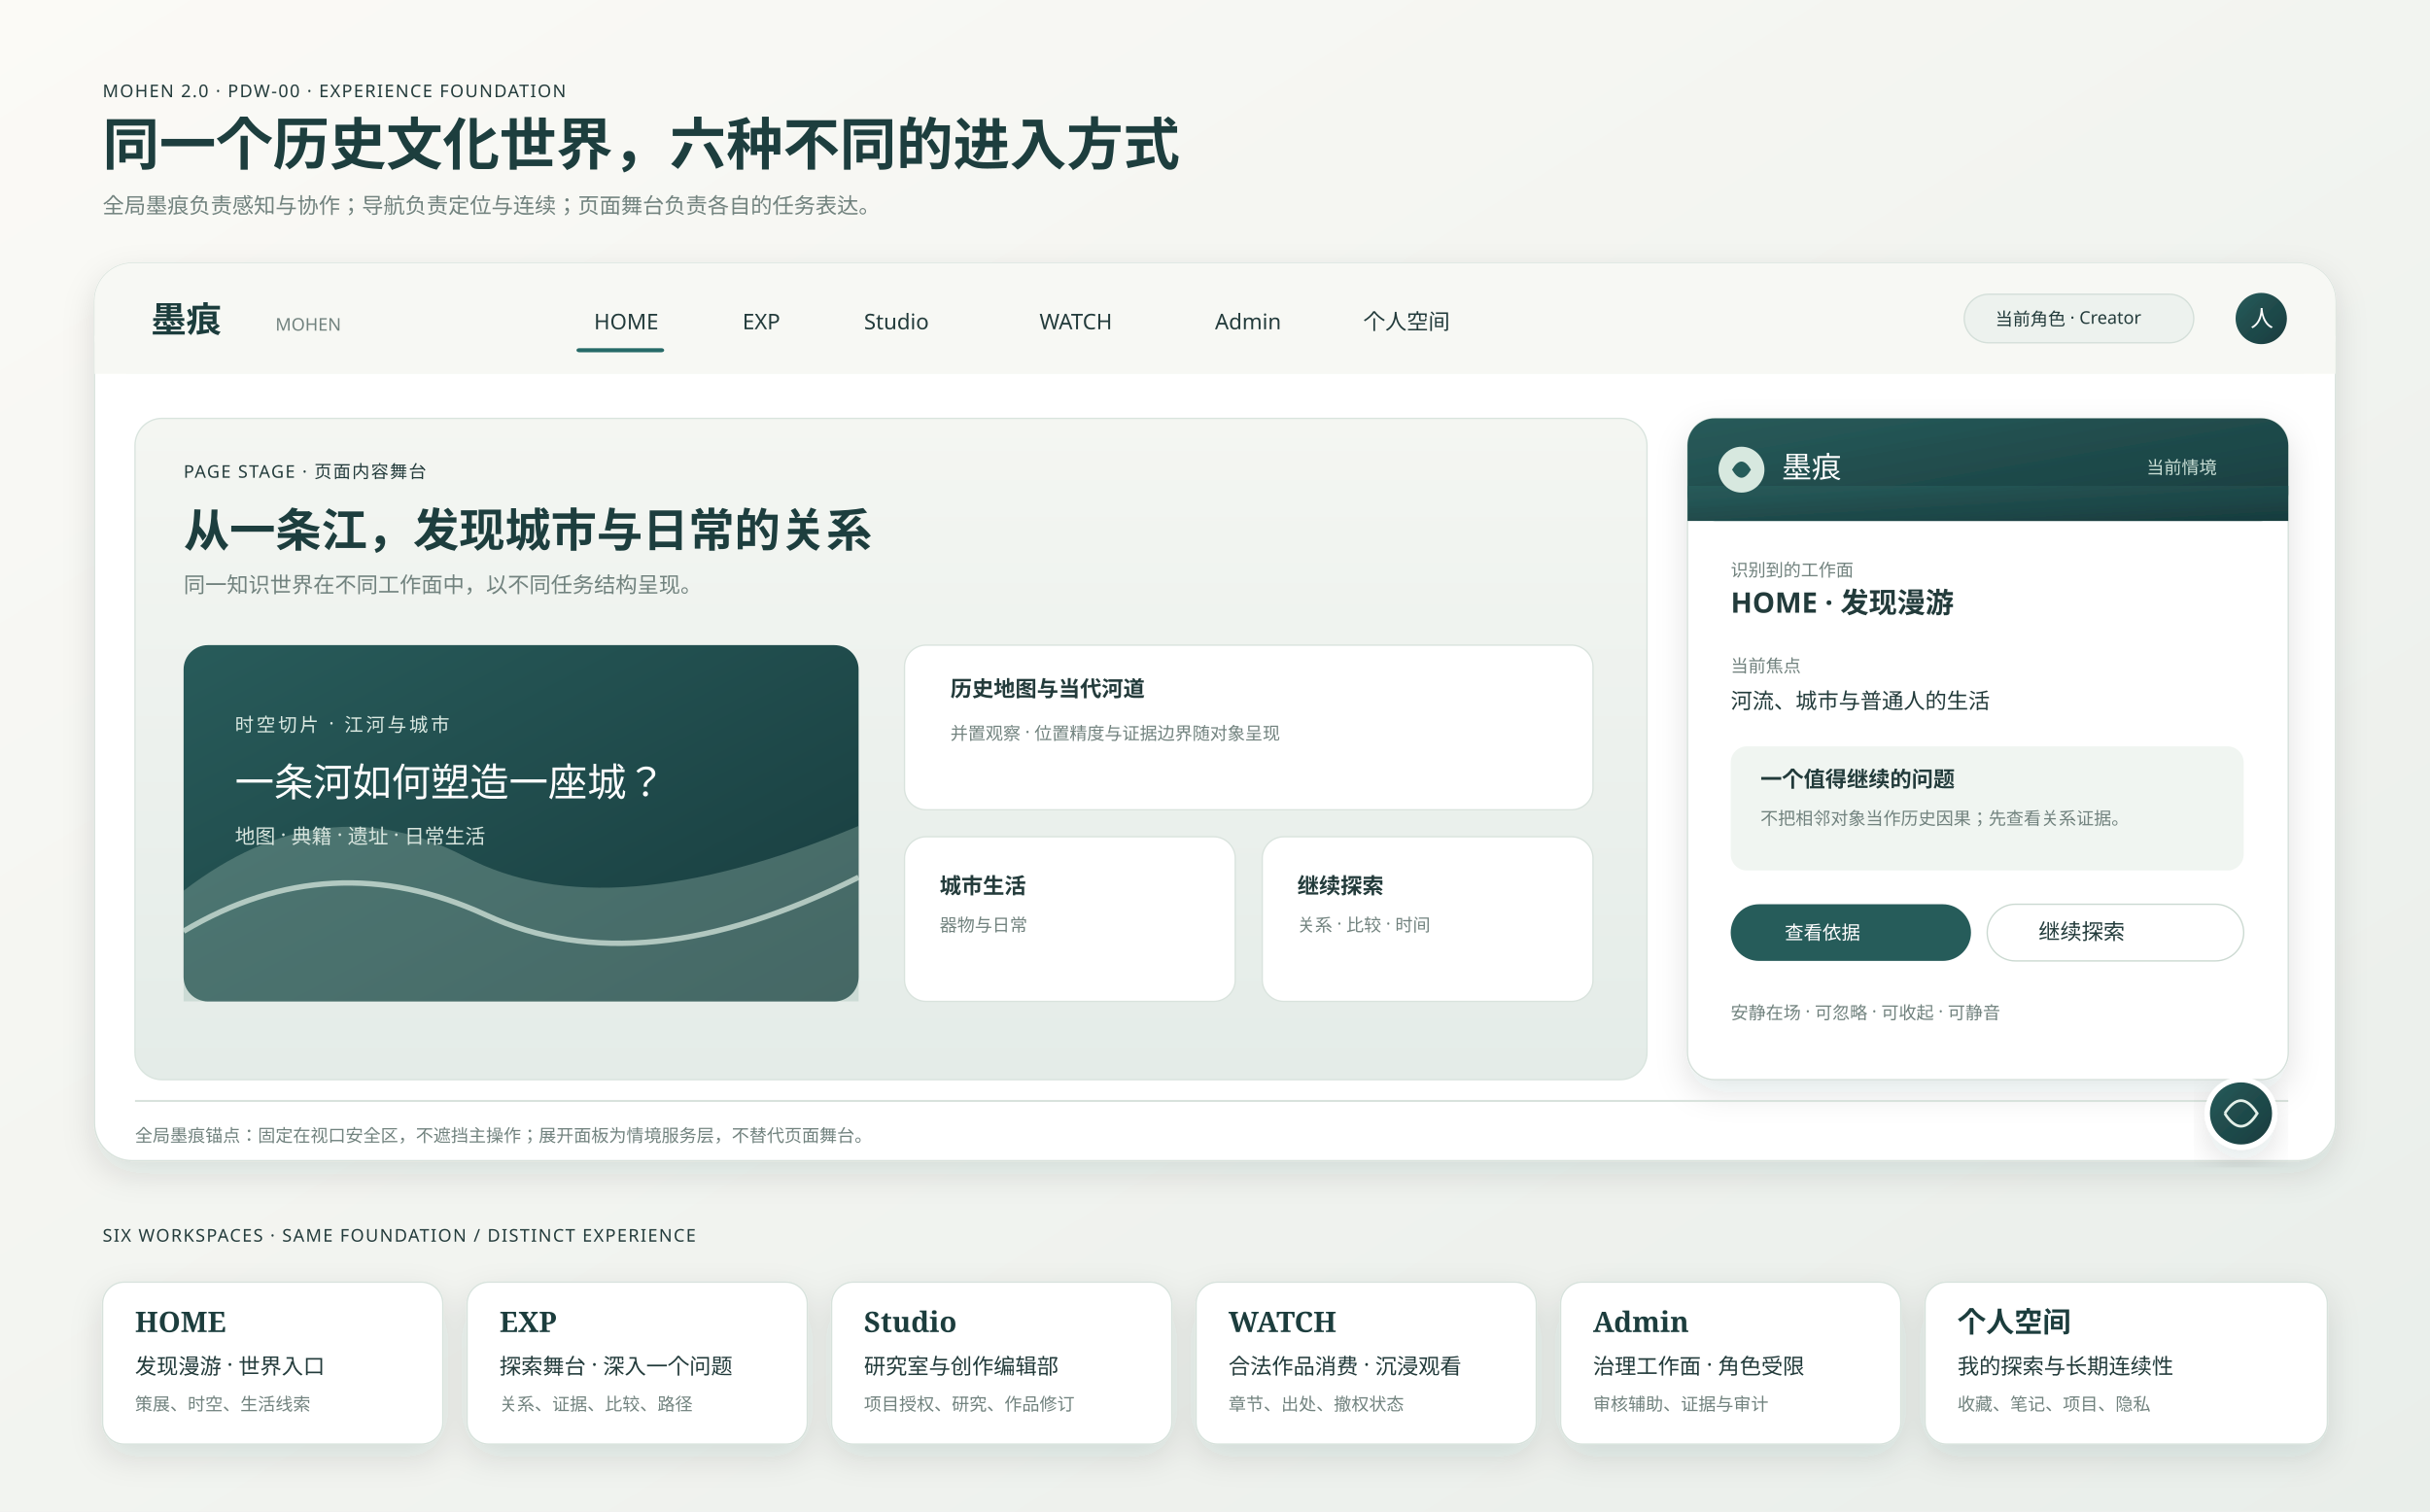
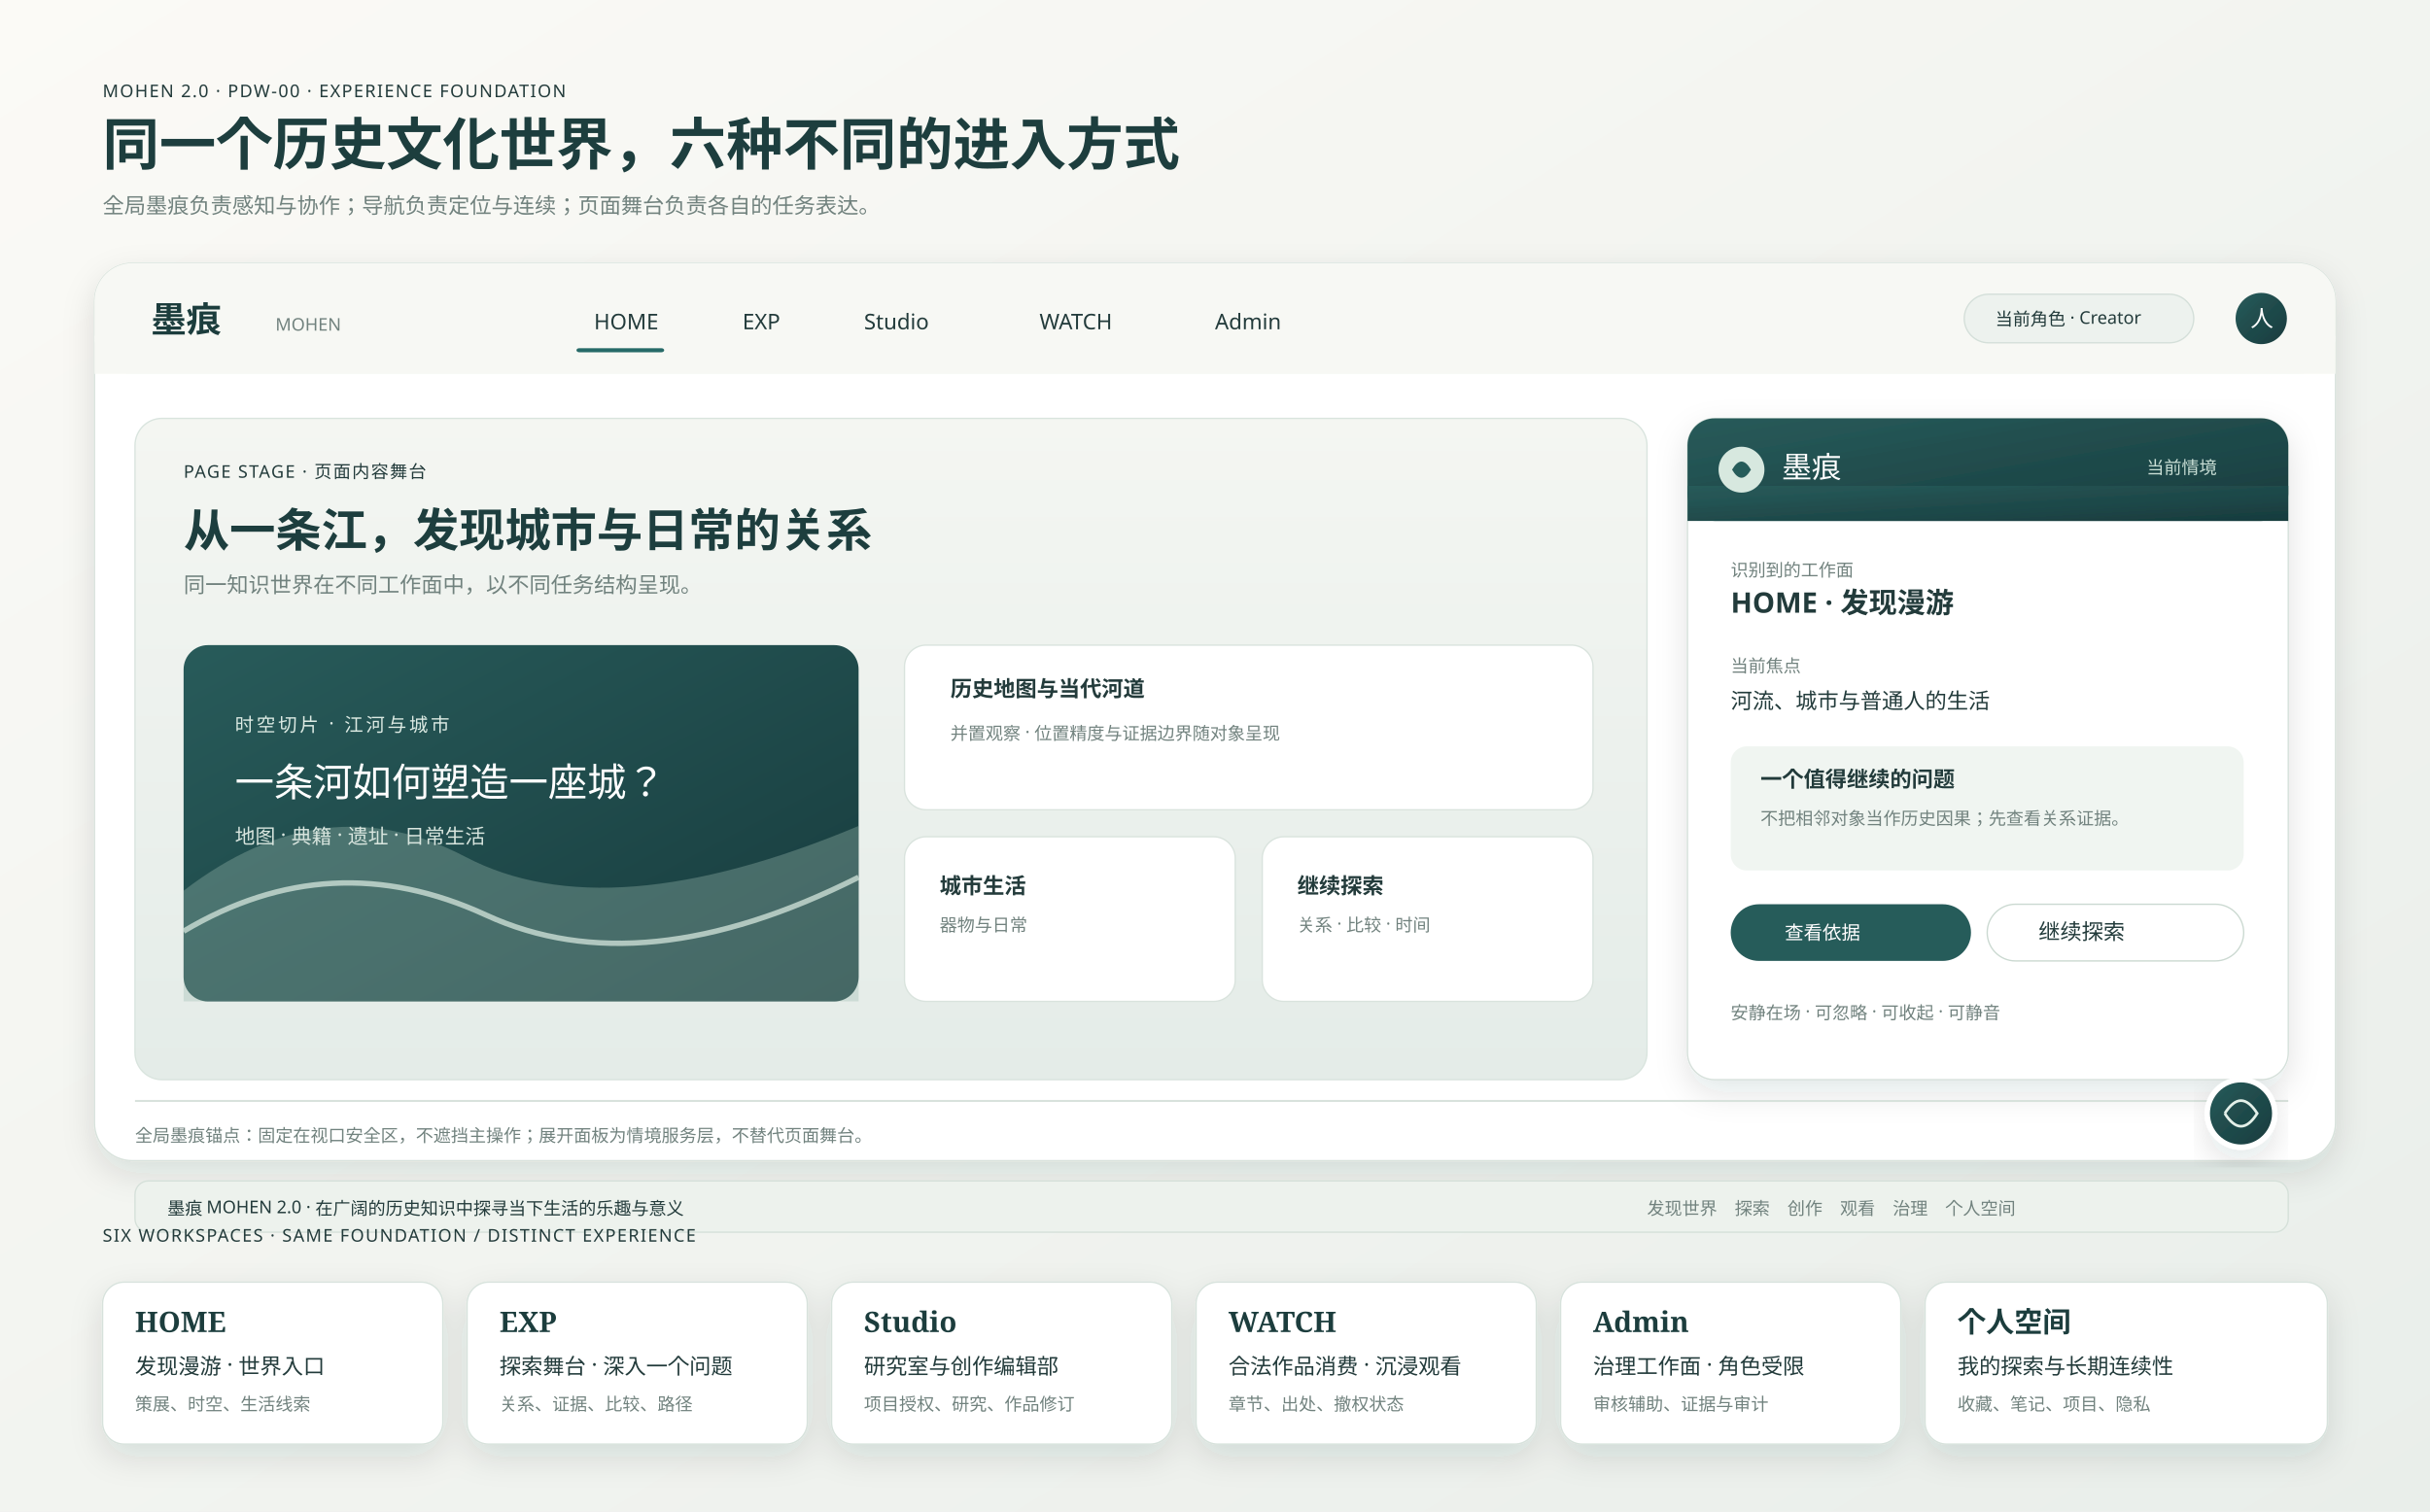
<svg xmlns="http://www.w3.org/2000/svg" width="1800" height="1120" viewBox="0 0 1800 1120" role="img" aria-labelledby="title desc">
  <defs>
    <linearGradient id="paper" x2="1" y2="1">
      <stop stop-color="#fbfaf6" />
      <stop offset="1" stop-color="#e9eeea" />
    </linearGradient>
    <linearGradient id="teal" x2="1" y2="1">
      <stop stop-color="#285b5a" />
      <stop offset="1" stop-color="#173b3d" />
    </linearGradient>
    <linearGradient id="mist" x2="0" y2="1">
      <stop stop-color="#f4f6f2" />
      <stop offset="1" stop-color="#e4ece8" />
    </linearGradient>
    <filter id="shadow" x="-20%" y="-20%" width="140%" height="150%">
      <feDropShadow dx="0" dy="9" stdDeviation="12" flood-color="#183a38" flood-opacity=".12" />
    </filter>
    <style>
 .cn{font-family:"Noto Sans SC","Microsoft YaHei",sans-serif;fill:#233b3b}.serif{font-family:"Noto Serif SC","Songti SC",serif;fill:#1d3e3e}.muted{fill:#71827e}.tiny{font-size:13px}.small{font-size:16px}.mid{font-size:21px}.large{font-size:30px;font-weight:600}.pill{font-size:13px;letter-spacing:1px}.line{stroke:#cbd8d2;stroke-width:1.5}
 </style>
  </defs>
  <rect width="1800" height="1120" fill="url(#paper)" />
  <text x="76" y="72" class="cn pill" fill="#4b7771">MOHEN 2.0 · PDW-00 · EXPERIENCE FOUNDATION</text>
  <text x="76" y="122" class="serif" font-size="42" font-weight="600">同一个历史文化世界，六种不同的进入方式</text>
  <text x="76" y="158" class="cn small muted">全局墨痕负责感知与协作；导航负责定位与连续；页面舞台负责各自的任务表达。</text>
  <g filter="url(#shadow)">
    <rect x="70" y="195" width="1660" height="665" rx="28" fill="#fff" stroke="#d8e2dc" />
    <rect x="70" y="195" width="1660" height="82" rx="28" fill="#f7f8f4" />
    <path d="M70 249V277H1730V249" fill="#f7f8f4" />
    <text x="112" y="246" class="serif" font-size="26" font-weight="600">墨痕</text>
    <text x="204" y="245" class="cn tiny muted">MOHEN</text>
    <g class="cn small">
      <text x="440" y="244">HOME</text>
      <text x="550" y="244">EXP</text>
      <text x="640" y="244">Studio</text>
      <text x="770" y="244">WATCH</text>
      <text x="900" y="244">Admin</text>
-       <text x="1010" y="244">个人空间</text>
    </g>
    <rect x="427" y="258" width="65" height="3" rx="2" fill="#286b68" />
    <rect x="1455" y="218" width="170" height="36" rx="18" fill="#edf2ee" stroke="#d4dfd9" />
    <text x="1478" y="241" class="cn tiny">当前角色 · Creator</text>
    <circle cx="1675" cy="236" r="19" fill="url(#teal)" />
    <text x="1667" y="242" fill="#fff" font-size="17" font-family="sans-serif">人</text>
  </g>
  <g>
    <rect x="100" y="310" width="1120" height="490" rx="20" fill="url(#mist)" stroke="#d9e4de" />
    <text x="136" y="354" class="cn pill" fill="#4c7771">PAGE STAGE · 页面内容舞台</text>
    <text x="136" y="405" class="serif" font-size="34" font-weight="600">从一条江，发现城市与日常的关系</text>
    <text x="136" y="439" class="cn small muted">同一知识世界在不同工作面中，以不同任务结构呈现。</text>
    <rect x="136" y="478" width="500" height="264" rx="18" fill="url(#teal)" />
    <path d="M136 660 Q240 580 345 635 T636 612 V742 H136Z" fill="#9bb9ae" opacity=".35" />
    <path d="M136 690 Q245 625 360 678 T636 650" stroke="#d4e6dc" stroke-width="4" fill="none" opacity=".75" />
    <text x="174" y="542" fill="#dceae3" font-size="14" font-family="sans-serif" letter-spacing="2">时空切片 · 江河与城市</text>
    <text x="174" y="590" fill="#fff" font-size="29" font-family="serif">一条河如何塑造一座城？</text>
    <text x="174" y="625" fill="#d8e5de" font-size="15" font-family="sans-serif">地图 · 典籍 · 遗址 · 日常生活</text>
    <rect x="670" y="478" width="510" height="122" rx="16" fill="#fff" stroke="#d9e3dd" />
    <text x="704" y="516" class="cn small" font-weight="600">历史地图与当代河道</text>
    <text x="704" y="548" class="cn tiny muted">并置观察 · 位置精度与证据边界随对象呈现</text>
    <rect x="670" y="620" width="245" height="122" rx="16" fill="#fff" stroke="#d9e3dd" />
    <text x="696" y="662" class="cn small" font-weight="600">城市生活</text>
    <text x="696" y="690" class="cn tiny muted">器物与日常</text>
    <rect x="935" y="620" width="245" height="122" rx="16" fill="#fff" stroke="#d9e3dd" />
    <text x="961" y="662" class="cn small" font-weight="600">继续探索</text>
    <text x="961" y="690" class="cn tiny muted">关系 · 比较 · 时间</text>
  </g>
  <g filter="url(#shadow)">
    <rect x="1250" y="310" width="445" height="490" rx="20" fill="#fff" stroke="#d5e0da" />
    <rect x="1250" y="310" width="445" height="76" rx="20" fill="url(#teal)" />
    <path d="M1250 360V386H1695V360" fill="url(#teal)" />
    <circle cx="1290" cy="348" r="17" fill="#d7e8df" />
    <path d="M1283 348q7-12 14 0q-7 12-14 0" fill="#285b5a" />
    <text x="1320" y="354" fill="#fff" font-size="22" font-family="serif">墨痕</text>
    <text x="1590" y="351" fill="#c8ded5" font-size="13" font-family="sans-serif">当前情境</text>
    <text x="1282" y="427" class="cn tiny muted">识别到的工作面</text>
    <text x="1282" y="454" class="cn mid" font-weight="600">HOME · 发现漫游</text>
    <text x="1282" y="498" class="cn tiny muted">当前焦点</text>
    <text x="1282" y="525" class="cn small">河流、城市与普通人的生活</text>
    <rect x="1282" y="553" width="380" height="92" rx="12" fill="#f0f5f1" />
    <text x="1304" y="583" class="cn small" font-weight="600">一个值得继续的问题</text>
    <text x="1304" y="611" class="cn tiny muted">不把相邻对象当作历史因果；先查看关系证据。</text>
    <rect x="1282" y="670" width="178" height="42" rx="21" fill="#285b5a" />
    <text x="1322" y="696" fill="#fff" font-size="14" font-family="sans-serif">查看依据</text>
    <rect x="1472" y="670" width="190" height="42" rx="21" fill="#fff" stroke="#cbd9d1" />
    <text x="1510" y="696" class="cn small">继续探索</text>
    <text x="1282" y="755" class="cn tiny muted">安静在场 · 可忽略 · 可收起 · 可静音</text>
  </g>
  <g>
    <rect x="100" y="815" width="1595" height="1.5" fill="#d8e2dc" />
    <text x="100" y="846" class="cn tiny muted">全局墨痕锚点：固定在视口安全区，不遮挡主操作；展开面板为情境服务层，不替代页面舞台。</text>
    <circle cx="1660" cy="825" r="25" fill="url(#teal)" stroke="#fff" stroke-width="4" filter="url(#shadow)" />
    <path d="M1648 825q12-19 24 0q-12 19-24 0" fill="none" stroke="#e4f0e9" stroke-width="2" />
  </g>
-   <text x="76" y="920" class="cn pill" fill="#4b7771">SIX WORKSPACES · SAME FOUNDATION / DISTINCT EXPERIENCE</text>
+   <rect x="100" y="875" width="1595" height="38" rx="10" fill="#edf2ed" stroke="#d5e0d9" />
+   <text x="124" y="900" class="cn tiny">墨痕 MOHEN 2.0 · 在广阔的历史知识中探寻当下生活的乐趣与意义</text>
+   <text x="1220" y="900" class="cn tiny muted">发现世界　探索　创作　观看　治理　个人空间</text>\n<text x="76" y="920" class="cn pill" fill="#4b7771">SIX WORKSPACES · SAME FOUNDATION / DISTINCT EXPERIENCE</text>
  <g filter="url(#shadow)">
    <rect x="76" y="950" width="252" height="120" rx="16" fill="#fff" stroke="#d7e2dc" />
    <text x="100" y="987" class="serif mid" font-weight="600">HOME</text>
    <text x="100" y="1018" class="cn small">发现漫游 · 世界入口</text>
    <text x="100" y="1045" class="cn tiny muted">策展、时空、生活线索</text>
    <rect x="346" y="950" width="252" height="120" rx="16" fill="#fff" stroke="#d7e2dc" />
    <text x="370" y="987" class="serif mid" font-weight="600">EXP</text>
    <text x="370" y="1018" class="cn small">探索舞台 · 深入一个问题</text>
    <text x="370" y="1045" class="cn tiny muted">关系、证据、比较、路径</text>
    <rect x="616" y="950" width="252" height="120" rx="16" fill="#fff" stroke="#d7e2dc" />
    <text x="640" y="987" class="serif mid" font-weight="600">Studio</text>
    <text x="640" y="1018" class="cn small">研究室与创作编辑部</text>
    <text x="640" y="1045" class="cn tiny muted">项目授权、研究、作品修订</text>
    <rect x="886" y="950" width="252" height="120" rx="16" fill="#fff" stroke="#d7e2dc" />
    <text x="910" y="987" class="serif mid" font-weight="600">WATCH</text>
    <text x="910" y="1018" class="cn small">合法作品消费 · 沉浸观看</text>
    <text x="910" y="1045" class="cn tiny muted">章节、出处、撤权状态</text>
    <rect x="1156" y="950" width="252" height="120" rx="16" fill="#fff" stroke="#d7e2dc" />
    <text x="1180" y="987" class="serif mid" font-weight="600">Admin</text>
    <text x="1180" y="1018" class="cn small">治理工作面 · 角色受限</text>
    <text x="1180" y="1045" class="cn tiny muted">审核辅助、证据与审计</text>
    <rect x="1426" y="950" width="298" height="120" rx="16" fill="#fff" stroke="#d7e2dc" />
    <text x="1450" y="987" class="serif mid" font-weight="600">个人空间</text>
    <text x="1450" y="1018" class="cn small">我的探索与长期连续性</text>
    <text x="1450" y="1045" class="cn tiny muted">收藏、笔记、项目、隐私</text>
  </g>
</svg>
